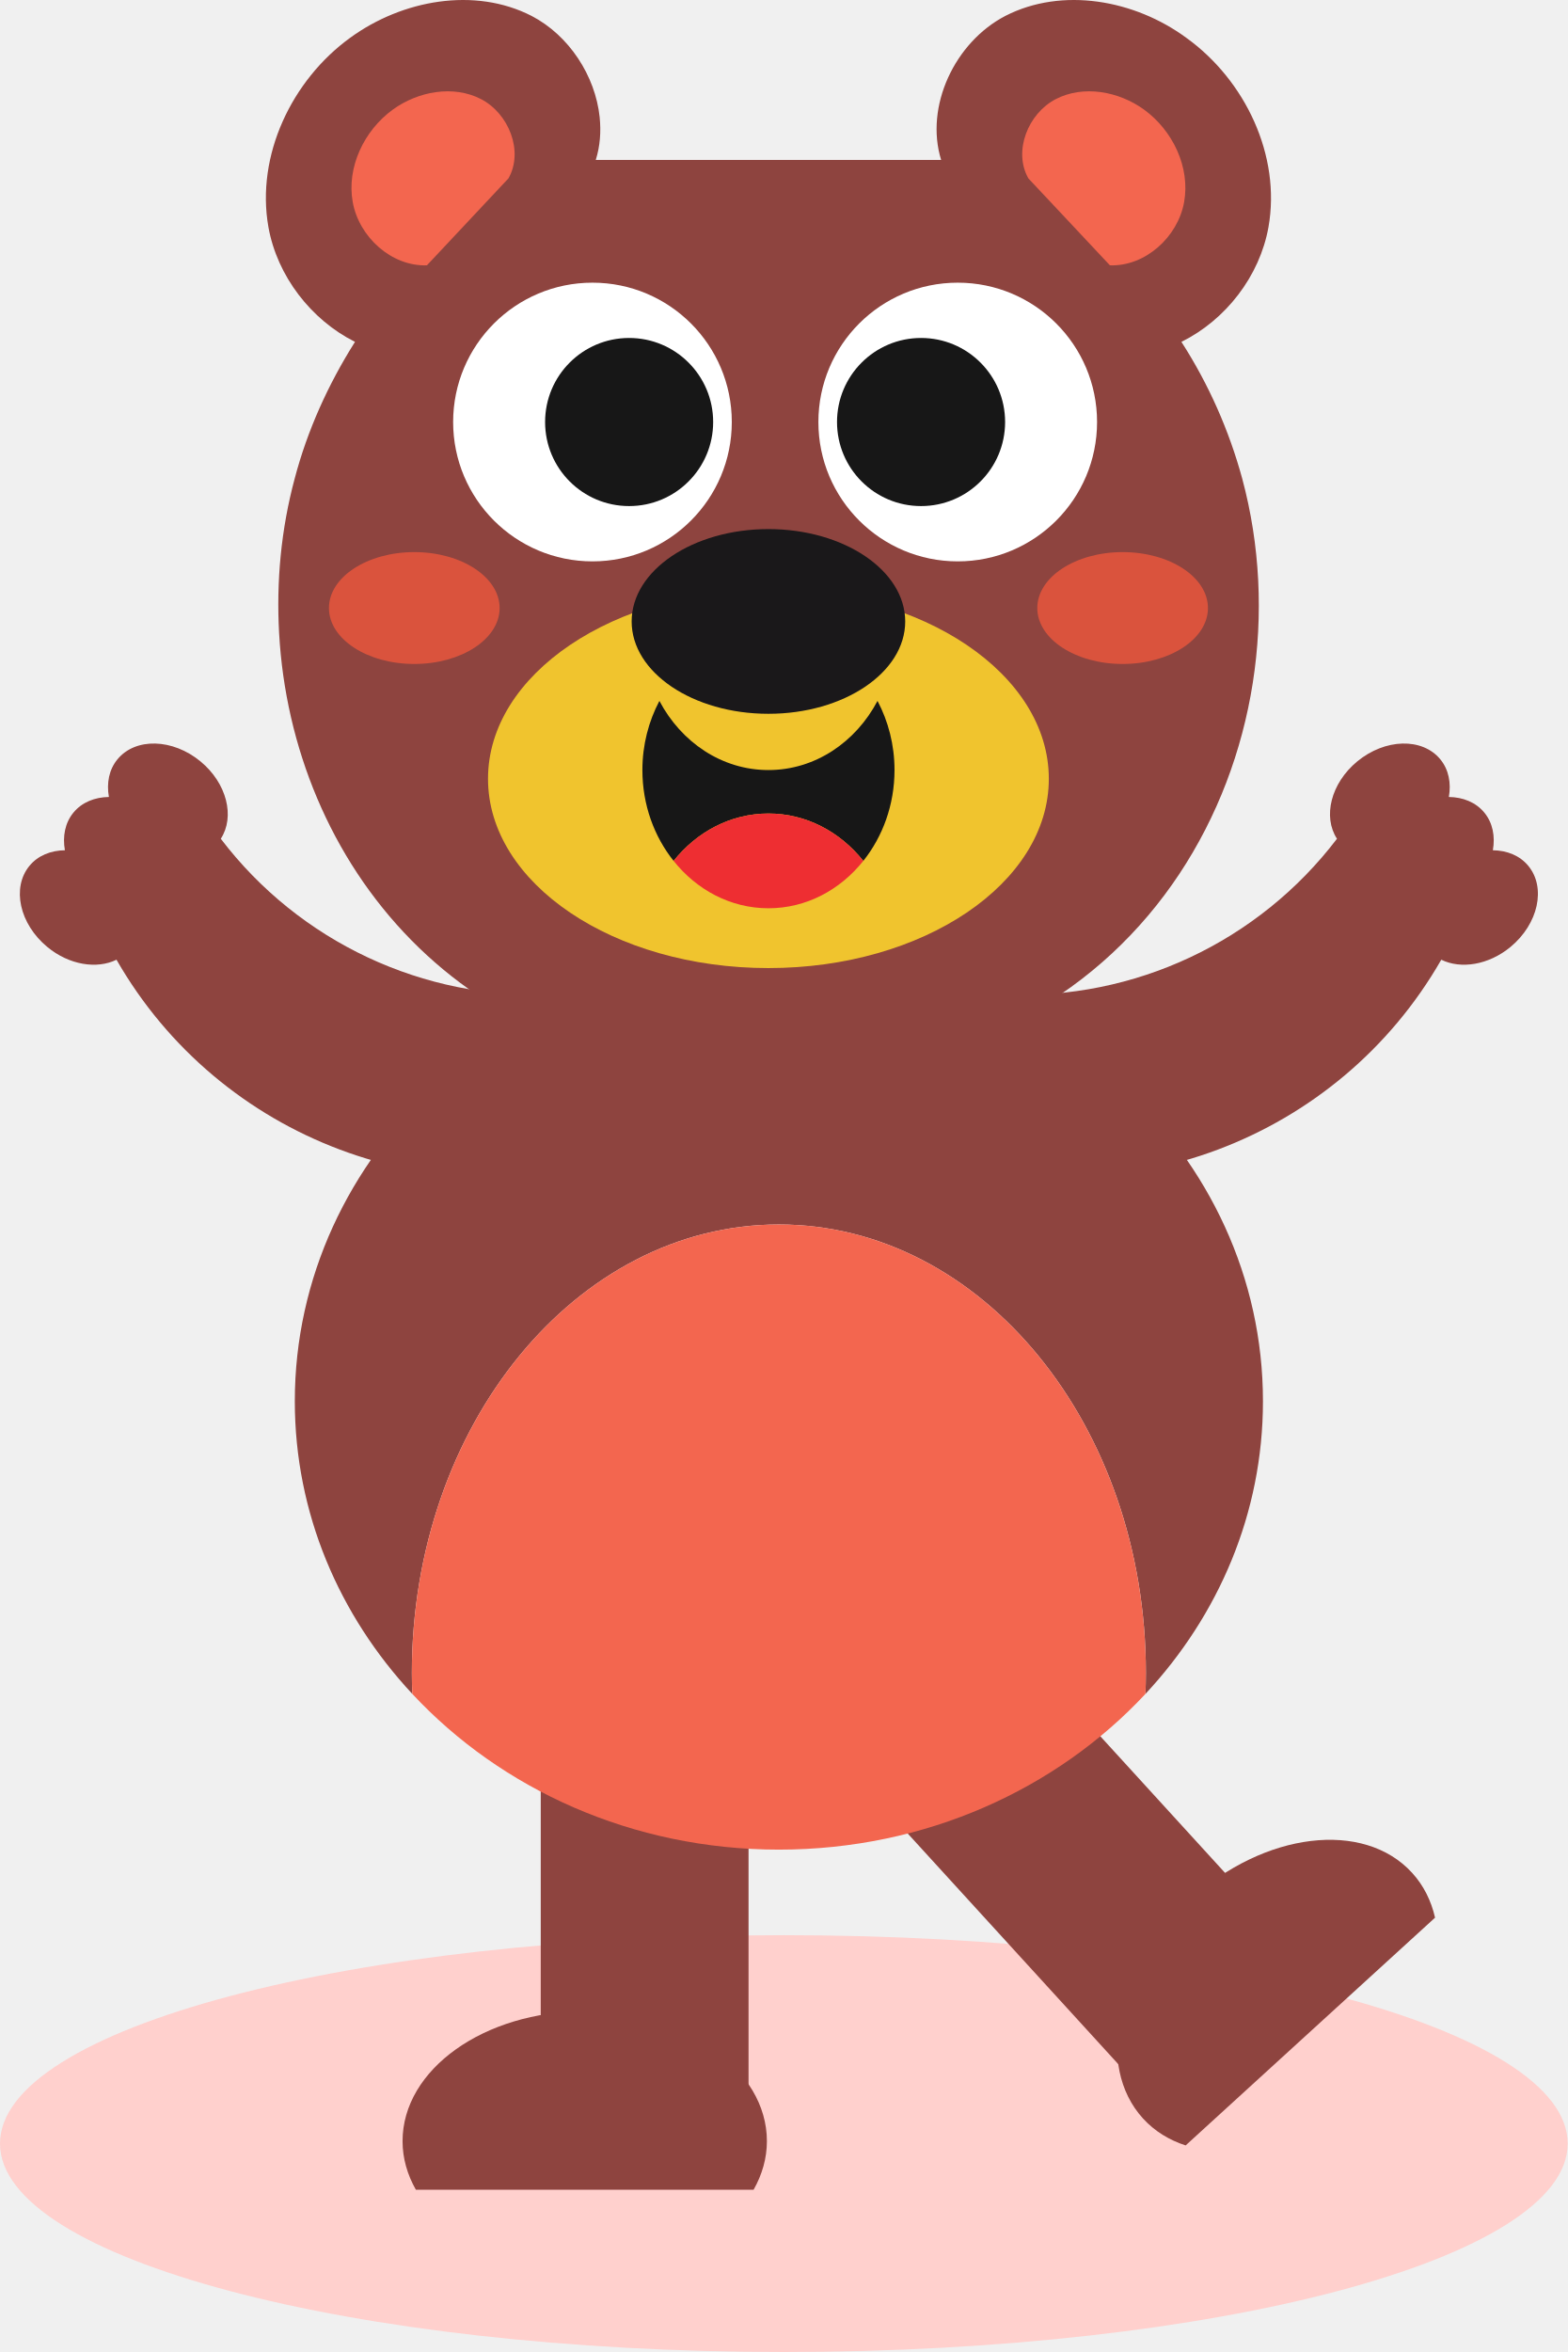
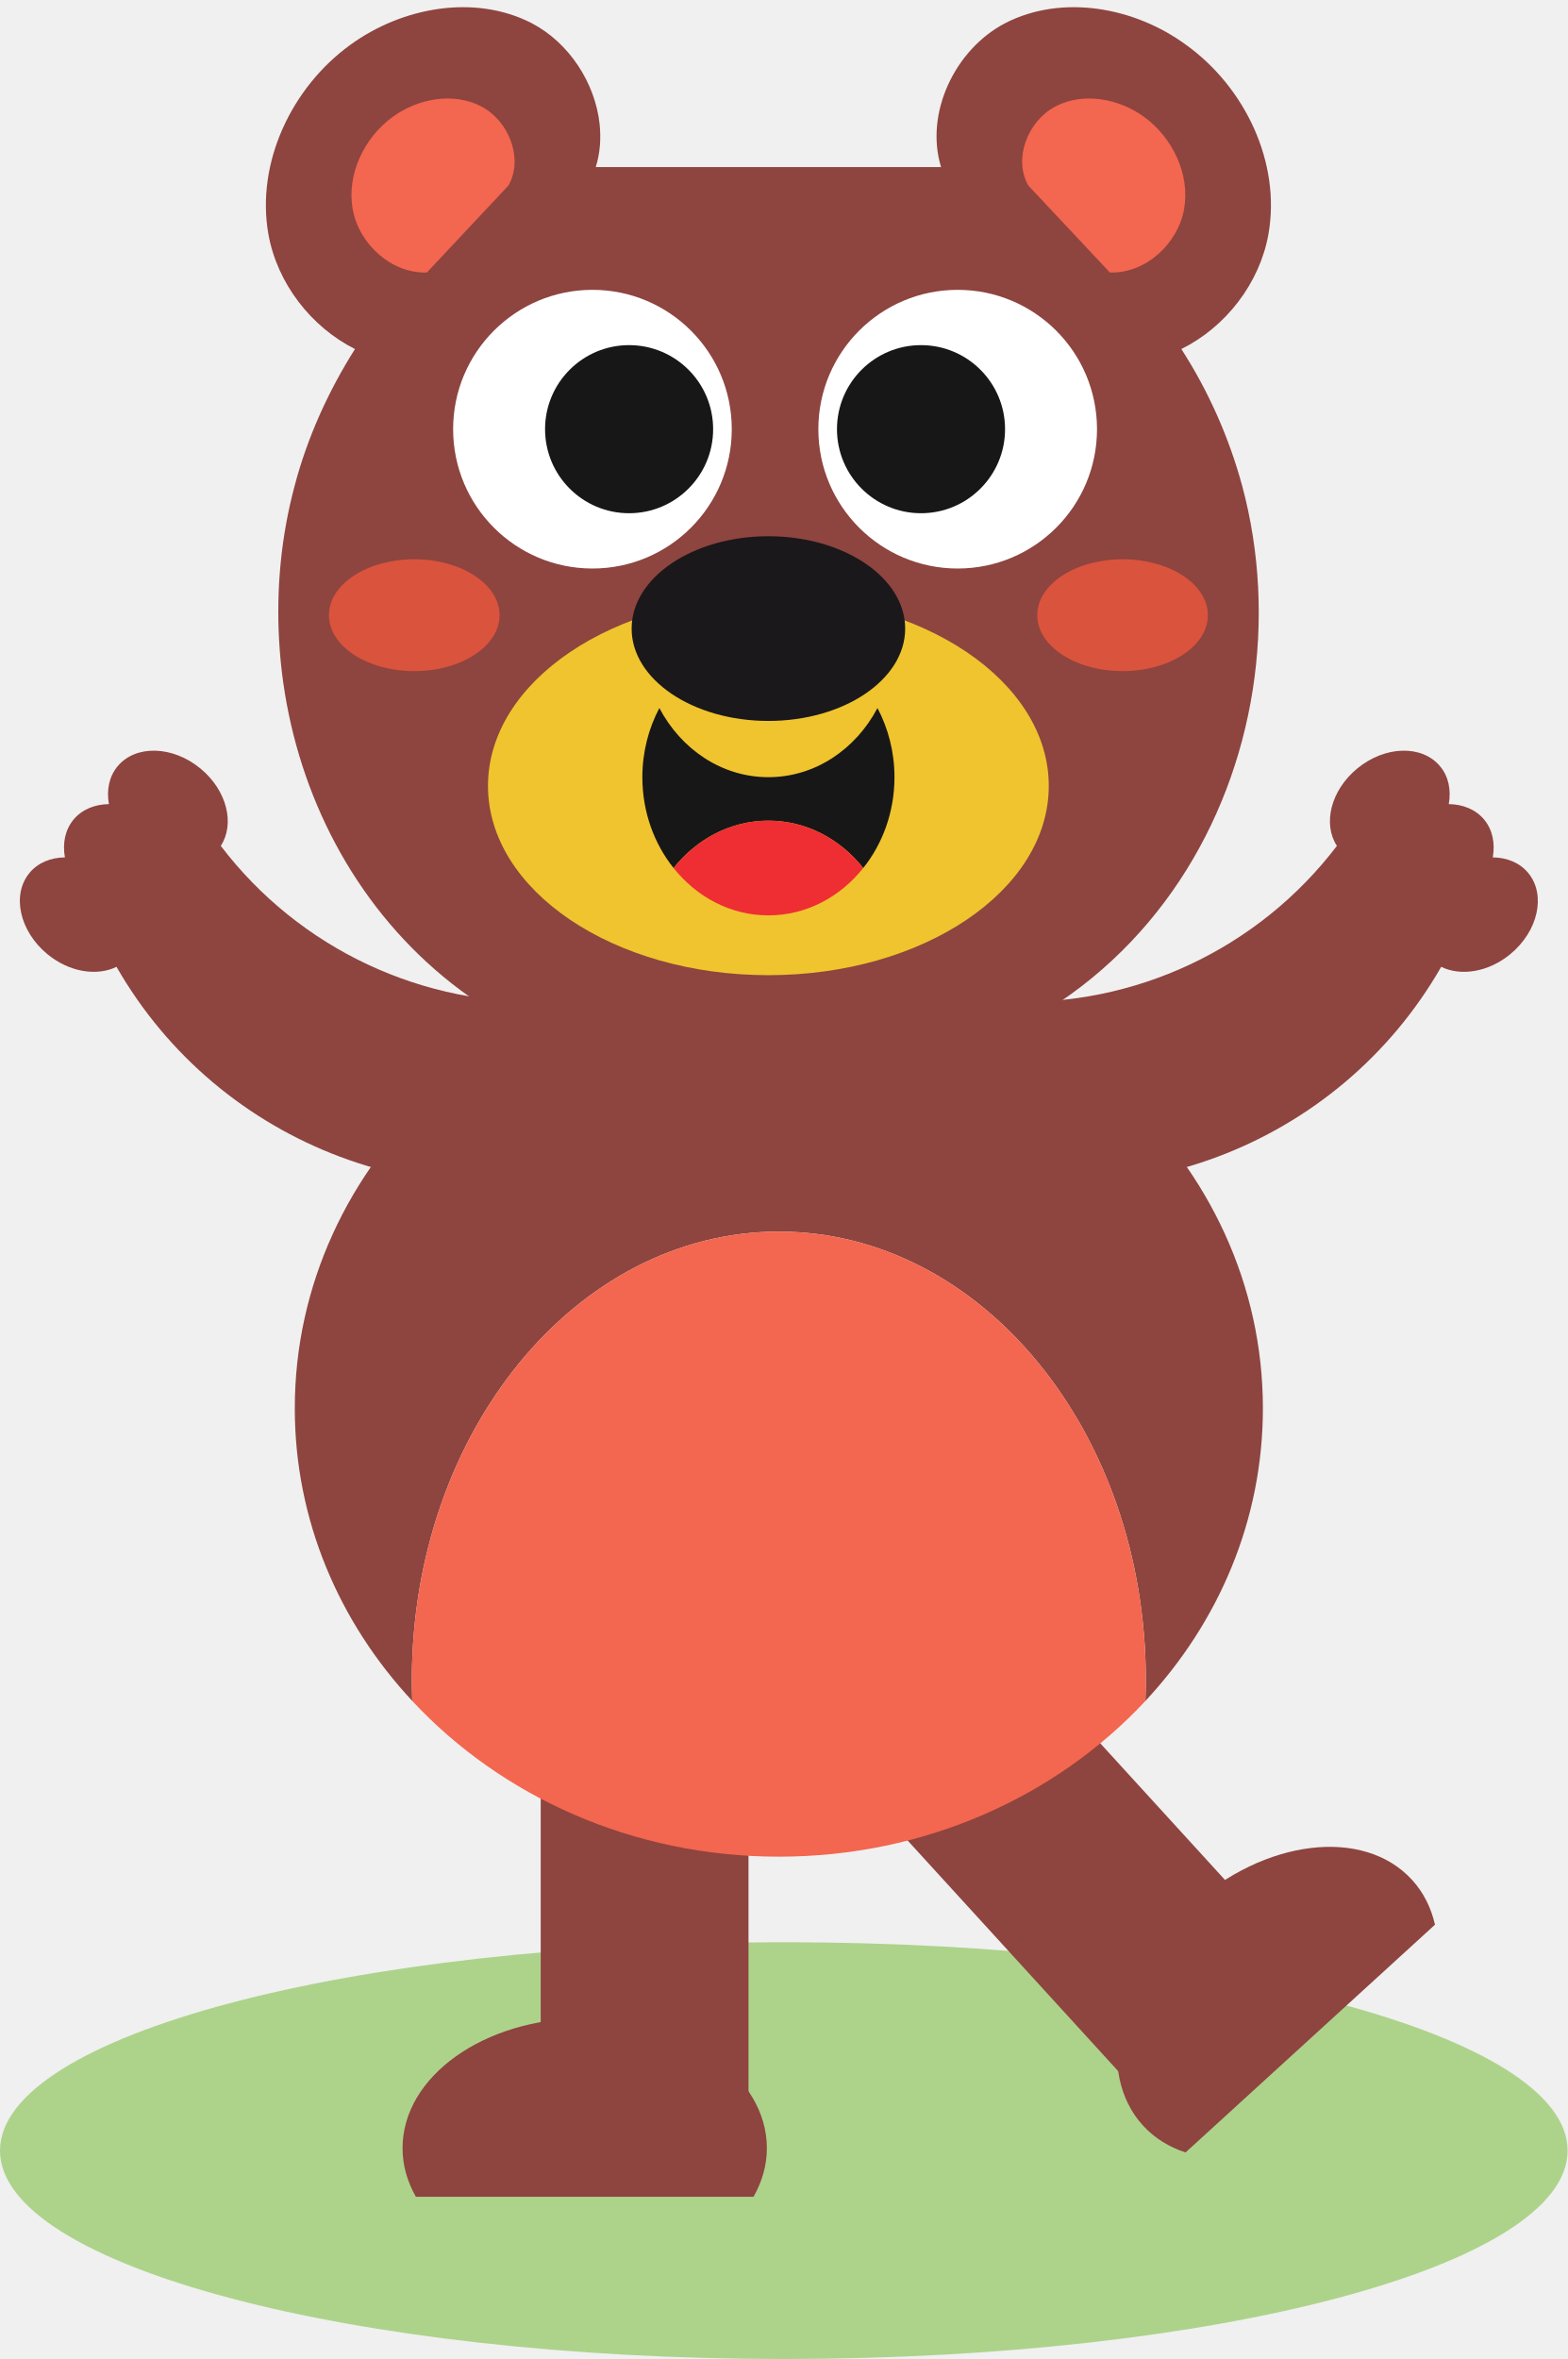
- <svg xmlns="http://www.w3.org/2000/svg" width="158" height="237" viewBox="0 0 158 237" fill="none">
-   <path d="M158 216C158 227.596 122.632 237 79.001 237C35.37 237 0 227.596 0 216C0 204.399 35.37 195 79.001 195C122.632 195 158 204.399 158 216Z" fill="#FFD0CD" />
-   <path d="M75.442 212.94H54.499V170.937H75.442V212.94Z" fill="#8E443F" />
-   <path d="M75.951 220.649C76.808 219.136 77.292 217.488 77.292 215.754C77.292 208.525 69.07 202.666 58.932 202.666C48.792 202.666 40.572 208.525 40.572 215.754C40.572 217.488 41.056 219.136 41.913 220.649H75.951Z" fill="#8E443F" />
-   <path d="M114.672 210.149L130.139 196.028L101.815 165.01L86.349 179.13L114.672 210.149Z" fill="#8E443F" />
-   <path d="M119.494 216.184C117.842 215.647 116.371 214.753 115.203 213.475C110.331 208.135 112.449 198.268 119.938 191.43C127.426 184.592 137.446 183.378 142.319 188.715C143.487 189.993 144.245 191.537 144.633 193.234L119.494 216.184Z" fill="#8E443F" />
-   <path d="M78.5 123.386C98.93 123.386 115.489 143.612 115.489 168.565C115.489 169.275 115.472 169.982 115.446 170.686C122.819 162.773 127.288 152.473 127.288 141.2C127.288 116.248 105.443 96.021 78.5 96.021C51.556 96.021 29.713 116.248 29.713 141.2C29.713 152.473 34.181 162.773 41.554 170.686C41.528 169.982 41.51 169.275 41.51 168.565C41.51 143.612 58.07 123.386 78.5 123.386Z" fill="#8E443F" />
-   <path d="M78.5 186.379C93.271 186.379 106.498 180.29 115.446 170.686C115.471 169.982 115.488 169.275 115.488 168.565C115.488 143.613 98.93 123.386 78.5 123.386C58.07 123.386 41.51 143.613 41.51 168.565C41.51 169.275 41.527 169.982 41.554 170.686C50.5 180.29 63.729 186.379 78.5 186.379Z" fill="#F3664F" />
-   <path d="M55.725 100.215C42.673 100.775 30.163 94.904 22.253 84.517C23.699 82.297 22.865 78.92 20.212 76.728C17.405 74.409 13.657 74.31 11.842 76.508C10.984 77.546 10.729 78.911 10.976 80.308C9.558 80.328 8.264 80.837 7.407 81.875C6.549 82.913 6.295 84.279 6.541 85.676C5.123 85.696 3.829 86.205 2.972 87.243C1.156 89.441 1.959 93.1 4.767 95.422C6.98 97.249 9.767 97.676 11.741 96.706C22.112 114.797 44.003 123.134 63.932 116.205L55.725 100.215Z" fill="#8E443F" />
-   <path d="M101.274 100.215C114.326 100.775 126.838 94.904 134.748 84.517C133.3 82.297 134.134 78.92 136.787 76.728C139.595 74.409 143.342 74.31 145.158 76.508C146.015 77.546 146.269 78.911 146.023 80.308C147.44 80.328 148.735 80.837 149.592 81.875C150.452 82.913 150.704 84.279 150.458 85.676C151.877 85.696 153.17 86.205 154.027 87.243C155.845 89.441 155.042 93.1 152.234 95.422C150.019 97.249 147.234 97.676 145.26 96.706C134.886 114.797 112.997 123.134 93.067 116.205L101.274 100.215Z" fill="#8E443F" />
-   <path d="M127.844 22.878C129.12 15.673 125.491 8.073 119.561 3.809C114.363 -0.015 107.058 -1.338 101.325 1.603C96.226 4.25 93.186 10.721 94.852 16.114H60.046C60.488 14.691 60.584 13.269 60.437 11.798C59.995 7.632 57.348 3.563 53.575 1.603C47.838 -1.338 40.534 -0.015 35.289 3.809C29.406 8.073 25.778 15.673 27.052 22.878C27.936 27.831 31.367 32.242 35.779 34.448C33.083 38.713 30.975 43.371 29.7 48.224C28.327 53.323 27.838 58.617 28.131 63.812C29.406 86.658 46.222 108.621 76.517 108.131C77.646 108.179 78.774 108.179 79.9 108.179C116.178 107.738 132.403 74.989 125.197 48.224C123.874 43.371 121.815 38.713 119.069 34.448C123.531 32.242 126.962 27.831 127.844 22.878ZM48.479 9.985C45.684 8.563 42.103 9.202 39.603 11.063C36.711 13.172 34.897 16.849 35.534 20.378C36.172 23.86 39.456 26.849 43.034 26.75L51.271 17.975C52.79 15.231 51.273 11.408 48.479 9.985ZM115.296 11.063C112.745 9.202 109.216 8.563 106.421 9.985C103.627 11.408 102.109 15.231 103.627 17.975L111.863 26.75C115.443 26.849 118.726 23.86 119.315 20.378C119.951 16.849 118.186 13.172 115.296 11.063Z" fill="#8E443F" />
-   <path d="M115.311 11.051C112.766 9.202 109.205 8.543 106.411 9.985C103.614 11.428 102.093 15.234 103.643 17.972L111.864 26.736C115.43 26.86 118.708 23.883 119.341 20.37C119.972 16.86 118.199 13.15 115.311 11.051Z" fill="#F3664F" />
-   <path d="M43.027 26.736L51.247 17.972C52.798 15.234 51.274 11.428 48.478 9.985C45.682 8.543 42.124 9.202 39.58 11.051C36.694 13.15 34.918 16.86 35.551 20.37C36.184 23.883 39.461 26.86 43.027 26.736Z" fill="#F3664F" />
-   <path d="M105.706 78.473C105.706 89.011 93.053 97.549 77.445 97.549C61.837 97.549 49.185 89.011 49.185 78.473C49.185 67.939 61.837 59.398 77.445 59.398C93.053 59.398 105.706 67.939 105.706 78.473Z" fill="#F0C42E" />
-   <path d="M91.232 62.622C91.232 67.76 85.058 71.926 77.445 71.926C69.832 71.926 63.661 67.76 63.661 62.622C63.661 57.483 69.832 53.314 77.445 53.314C85.058 53.314 91.232 57.483 91.232 62.622Z" fill="#1A181A" />
-   <path d="M88.441 70.628C86.243 74.788 82.148 77.594 77.448 77.594C72.748 77.594 68.655 74.788 66.458 70.628C65.375 72.678 64.744 75.054 64.744 77.594C64.744 81.103 65.935 84.299 67.889 86.748C70.216 83.827 73.633 81.974 77.448 81.974C81.266 81.974 84.679 83.827 87.01 86.748C88.961 84.299 90.154 81.103 90.154 77.594C90.154 75.054 89.524 72.678 88.441 70.628Z" fill="#171717" />
-   <path d="M77.448 81.974C73.632 81.974 70.216 83.827 67.889 86.748C70.216 89.669 73.632 91.522 77.448 91.522C81.266 91.522 84.679 89.669 87.009 86.748C84.679 83.827 81.266 81.974 77.448 81.974Z" fill="#EE2E32" />
-   <path d="M73.754 42.525C73.754 50.28 67.467 56.567 59.713 56.567C51.957 56.567 45.67 50.28 45.67 42.525C45.67 34.771 51.957 28.484 59.713 28.484C67.467 28.484 73.754 34.771 73.754 42.525Z" fill="white" />
-   <path d="M71.876 42.525C71.876 47.203 68.084 50.995 63.406 50.995C58.728 50.995 54.938 47.203 54.938 42.525C54.938 37.848 58.728 34.055 63.406 34.055C68.084 34.055 71.876 37.848 71.876 42.525Z" fill="#171717" />
-   <path d="M82.482 42.525C82.482 50.28 88.769 56.567 96.524 56.567C104.281 56.567 110.568 50.28 110.568 42.525C110.568 34.771 104.281 28.484 96.524 28.484C88.769 28.484 82.482 34.771 82.482 42.525Z" fill="white" />
-   <path d="M84.359 42.525C84.359 47.203 88.152 50.995 92.829 50.995C97.507 50.995 101.3 47.203 101.3 42.525C101.3 37.848 97.507 34.055 92.829 34.055C88.152 34.055 84.359 37.848 84.359 42.525Z" fill="#171717" />
-   <path d="M50.354 61.27C50.354 64.384 46.504 66.906 41.754 66.906C37.004 66.906 33.153 64.384 33.153 61.27C33.153 58.156 37.004 55.633 41.754 55.633C46.504 55.633 50.354 58.156 50.354 61.27Z" fill="#DA533D" />
-   <path d="M121.744 61.27C121.744 64.384 117.895 66.906 113.144 66.906C108.396 66.906 104.544 64.384 104.544 61.27C104.544 58.156 108.396 55.633 113.144 55.633C117.895 55.633 121.744 58.156 121.744 61.27Z" fill="#DA533D" />
+ <svg xmlns="http://www.w3.org/2000/svg" width="109" height="164" viewBox="0 0 109 164" fill="none">
+   <path d="M109 149.513C109 157.512 84.6 164 54.501 164C24.401 164 0 157.512 0 149.513C0 141.51 24.401 135.025 54.501 135.025C84.6 135.025 109 141.51 109 149.513Z" fill="#80BF49" fill-opacity="0.6" />
+   <path d="M52.045 147.402H37.597V118.425H52.045V147.402Z" fill="#8E443F" />
+   <path d="M52.397 152.72C52.988 151.676 53.322 150.539 53.322 149.343C53.322 144.356 47.65 140.314 40.656 140.314C33.661 140.314 27.99 144.356 27.99 149.343C27.99 150.539 28.324 151.676 28.915 152.72H52.397Z" fill="#8E443F" />
+   <path d="M79.109 145.476L89.779 135.735L70.24 114.336L59.57 124.077L79.109 145.476Z" fill="#8E443F" />
+   <path d="M82.435 149.64C81.296 149.269 80.281 148.652 79.476 147.771C76.114 144.087 77.575 137.28 82.742 132.562C87.908 127.845 94.82 127.008 98.182 130.689C98.988 131.571 99.511 132.636 99.778 133.807L82.435 149.64Z" fill="#8E443F" />
+   <path d="M54.155 85.621C68.249 85.621 79.673 99.574 79.673 116.788C79.673 117.278 79.661 117.766 79.643 118.251C84.73 112.793 87.812 105.687 87.812 97.91C87.812 80.696 72.743 66.743 54.155 66.743C35.567 66.743 20.498 80.696 20.498 97.91C20.498 105.687 23.581 112.793 28.667 118.251C28.649 117.766 28.637 117.278 28.637 116.788C28.637 99.574 40.061 85.621 54.155 85.621Z" fill="#8E443F" />
+   <path d="M54.155 129.078C64.345 129.078 73.47 124.877 79.643 118.252C79.661 117.766 79.673 117.278 79.673 116.788C79.673 99.575 68.249 85.621 54.155 85.621C40.061 85.621 28.637 99.575 28.637 116.788C28.637 117.278 28.649 117.766 28.667 118.252C34.839 124.877 43.965 129.078 54.155 129.078Z" fill="#F3664F" />
+   <path d="M38.444 69.636C29.439 70.022 20.809 65.972 15.352 58.806C16.35 57.274 15.775 54.945 13.944 53.433C12.008 51.833 9.423 51.765 8.17 53.281C7.578 53.996 7.402 54.939 7.573 55.903C6.595 55.916 5.702 56.267 5.11 56.983C4.518 57.7 4.343 58.642 4.513 59.606C3.535 59.619 2.642 59.971 2.051 60.687C0.798 62.203 1.352 64.727 3.289 66.329C4.816 67.589 6.738 67.884 8.101 67.215C15.255 79.695 30.357 85.447 44.106 80.667L38.444 69.636Z" fill="#8E443F" />
+   <path d="M69.866 69.636C78.87 70.022 87.502 65.972 92.959 58.806C91.96 57.274 92.535 54.945 94.365 53.433C96.303 51.833 98.888 51.765 100.14 53.281C100.732 53.996 100.907 54.939 100.737 55.903C101.715 55.916 102.609 56.267 103.2 56.983C103.793 57.7 103.966 58.642 103.797 59.606C104.776 59.619 105.668 59.971 106.259 60.687C107.513 62.203 106.959 64.727 105.022 66.329C103.494 67.589 101.573 67.884 100.211 67.215C93.054 79.695 77.954 85.447 64.205 80.667L69.866 69.636Z" fill="#8E443F" />
+   <path d="M88.197 16.283C89.076 11.312 86.573 6.07 82.482 3.127C78.896 0.49 73.856 -0.423 69.902 1.606C66.384 3.432 64.287 7.896 65.436 11.616H41.425C41.729 10.635 41.795 9.654 41.694 8.639C41.389 5.765 39.563 2.958 36.96 1.606C33.003 -0.423 27.963 0.49 24.345 3.127C20.286 6.07 17.784 11.312 18.663 16.283C19.272 19.699 21.64 22.743 24.683 24.265C22.823 27.207 21.369 30.42 20.489 33.768C19.543 37.286 19.205 40.938 19.407 44.522C20.286 60.283 31.887 75.434 52.787 75.097C53.566 75.13 54.344 75.13 55.121 75.13C80.148 74.826 91.341 52.233 86.37 33.768C85.457 30.42 84.037 27.207 82.142 24.265C85.221 22.743 87.588 19.699 88.197 16.283ZM33.444 7.388C31.516 6.407 29.046 6.848 27.321 8.132C25.326 9.587 24.075 12.123 24.514 14.558C24.954 16.96 27.22 19.022 29.688 18.954L35.37 12.9C36.419 11.008 35.372 8.37 33.444 7.388ZM79.54 8.132C77.78 6.848 75.345 6.407 73.418 7.388C71.49 8.37 70.442 11.008 71.49 12.9L77.171 18.954C79.641 19.022 81.906 16.96 82.312 14.558C82.751 12.123 81.534 9.587 79.54 8.132Z" fill="#8E443F" />
+   <path d="M79.55 8.124C77.794 6.848 75.338 6.393 73.41 7.388C71.48 8.384 70.431 11.01 71.5 12.898L77.171 18.944C79.632 19.03 81.893 16.976 82.33 14.553C82.765 12.132 81.542 9.572 79.55 8.124Z" fill="#F3664F" />
+   <path d="M29.683 18.944L35.354 12.898C36.424 11.01 35.373 8.384 33.444 7.388C31.515 6.393 29.061 6.848 27.305 8.124C25.314 9.572 24.089 12.132 24.526 14.553C24.962 16.976 27.223 19.03 29.683 18.944Z" fill="#F3664F" />
+   <path d="M72.924 54.636C72.924 61.906 64.195 67.796 53.427 67.796C42.659 67.796 33.931 61.906 33.931 54.636C33.931 47.369 42.659 41.477 53.427 41.477C64.195 41.477 72.924 47.369 72.924 54.636Z" fill="#F0C42E" />
+   <path d="M62.939 43.701C62.939 47.246 58.68 50.12 53.428 50.12C48.176 50.12 43.919 47.246 43.919 43.701C43.919 40.156 48.176 37.28 53.428 37.28C58.68 37.28 62.939 40.156 62.939 43.701Z" fill="#1A181A" />
+   <path d="M61.013 49.224C59.497 52.094 56.672 54.03 53.429 54.03C50.186 54.03 47.363 52.094 45.847 49.224C45.1 50.639 44.665 52.278 44.665 54.03C44.665 56.451 45.486 58.656 46.835 60.345C48.44 58.33 50.797 57.052 53.429 57.052C56.063 57.052 58.418 58.33 60.025 60.345C61.372 58.656 62.195 56.451 62.195 54.03C62.195 52.278 61.76 50.639 61.013 49.224Z" fill="#171717" />
+   <path d="M53.428 57.052C50.797 57.052 48.44 58.33 46.834 60.345C48.44 62.361 50.797 63.638 53.428 63.638C56.062 63.638 58.417 62.361 60.025 60.345C58.417 58.33 56.062 57.052 53.428 57.052Z" fill="#EE2E32" />
+   <path d="M50.882 29.837C50.882 35.187 46.544 39.524 41.195 39.524C35.844 39.524 31.507 35.187 31.507 29.837C31.507 24.487 35.844 20.15 41.195 20.15C46.544 20.15 50.882 24.487 50.882 29.837Z" fill="white" />
+   <path d="M49.586 29.837C49.586 33.064 46.969 35.68 43.742 35.68C40.515 35.68 37.9 33.064 37.9 29.837C37.9 26.61 40.515 23.994 43.742 23.994C46.969 23.994 49.586 26.61 49.586 29.837Z" fill="#171717" />
+   <path d="M56.902 29.837C56.902 35.187 61.239 39.524 66.589 39.524C71.941 39.524 76.278 35.187 76.278 29.837C76.278 24.487 71.941 20.15 66.589 20.15C61.239 20.15 56.902 24.487 56.902 29.837Z" fill="white" />
+   <path d="M58.197 29.837C58.197 33.064 60.814 35.68 64.041 35.68C67.268 35.68 69.884 33.064 69.884 29.837C69.884 26.61 67.268 23.994 64.041 23.994C60.814 23.994 58.197 26.61 58.197 29.837Z" fill="#171717" />
+   <path d="M34.737 42.768C34.737 44.916 32.081 46.657 28.804 46.657C25.527 46.657 22.871 44.916 22.871 42.768C22.871 40.62 25.527 38.88 28.804 38.88C32.081 38.88 34.737 40.62 34.737 42.768Z" fill="#DA533D" />
+   <path d="M83.988 42.768C83.988 44.916 81.333 46.657 78.055 46.657C74.779 46.657 72.122 44.916 72.122 42.768C72.122 40.62 74.779 38.88 78.055 38.88C81.333 38.88 83.988 40.62 83.988 42.768Z" fill="#DA533D" />
</svg>
